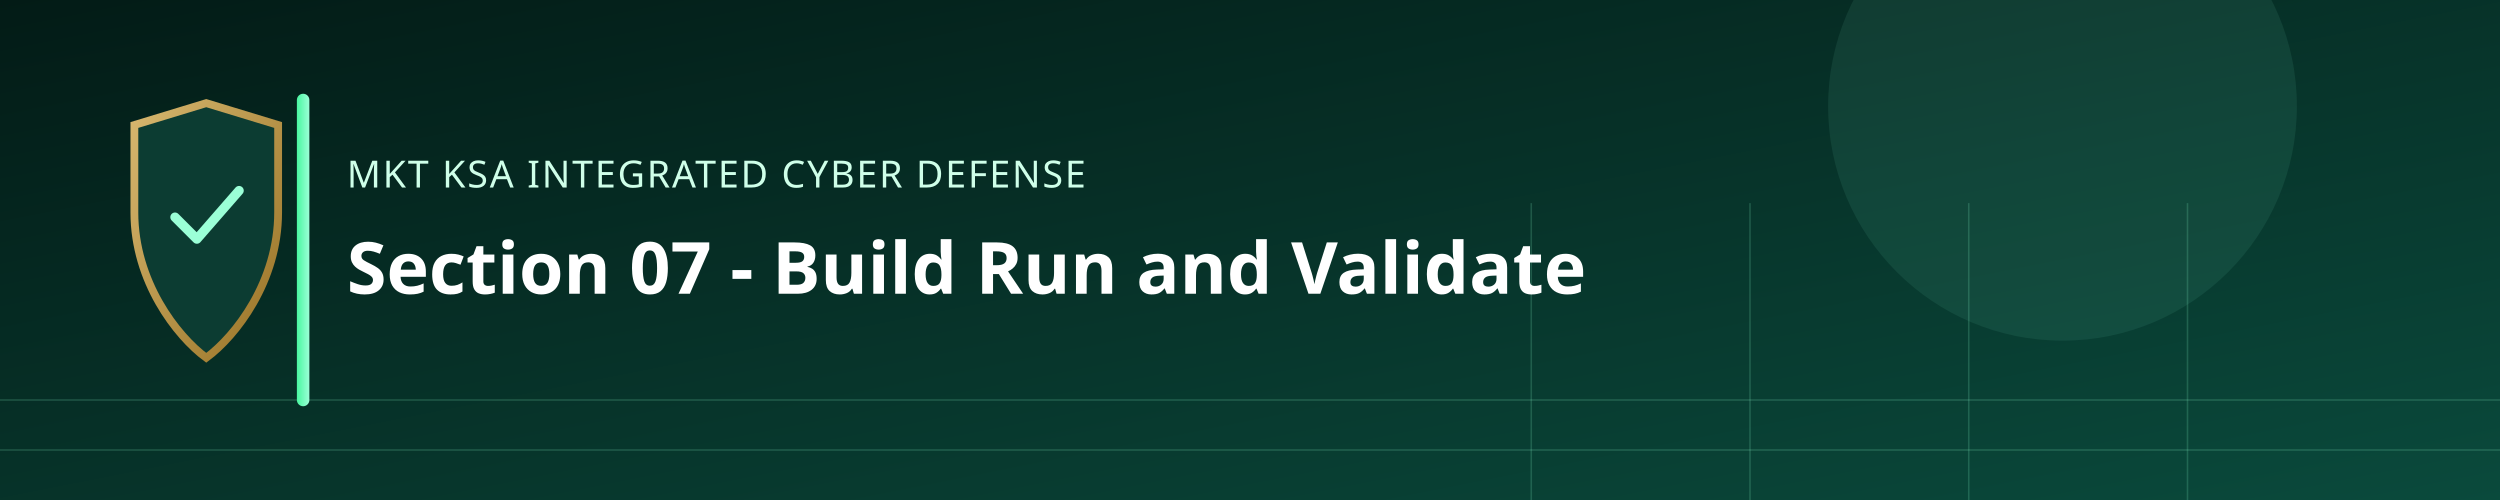
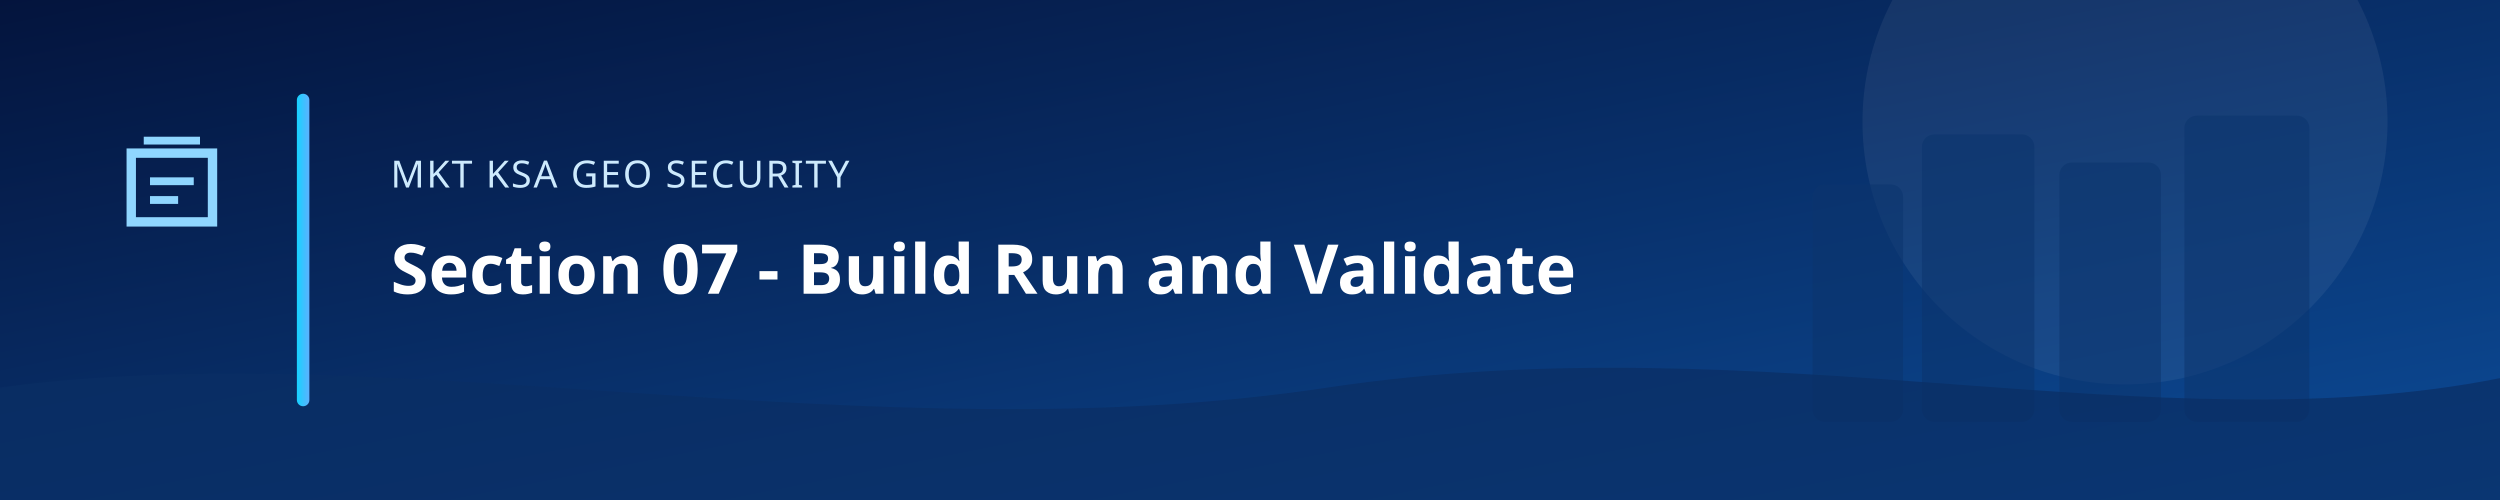
<svg xmlns="http://www.w3.org/2000/svg" width="1600" height="320" viewBox="0 0 1600 320" role="img" aria-label="Section 07 - Build Run and Validate banner">
  <defs>
    <linearGradient id="bg" x1="0" y1="0" x2="1" y2="1">
-       <stop offset="0%" stop-color="#031b16" />
-       <stop offset="100%" stop-color="#0a4a3c" />
+       <stop offset="0%" stop-color="#04143d" />
+       <stop offset="100%" stop-color="#0c4b97" />
    </linearGradient>
-     <linearGradient id="neon" x1="0" y1="0" x2="1" y2="0">
-       <stop offset="0%" stop-color="#49f7a0" />
-       <stop offset="100%" stop-color="#9bffd7" />
-     </linearGradient>
-     <linearGradient id="gold" x1="0" y1="0" x2="1" y2="1">
-       <stop offset="0%" stop-color="#d7b76f" />
-       <stop offset="100%" stop-color="#987225" />
+     <linearGradient id="line" x1="0" y1="0" x2="1" y2="0">
+       <stop offset="0%" stop-color="#16d2ff" />
+       <stop offset="100%" stop-color="#5db2ff" />
    </linearGradient>
  </defs>
  <rect width="1600" height="320" fill="url(#bg)" />
-   <circle cx="1320" cy="68" r="150" fill="#90ffd8" fill-opacity="0.08" />
-   <g stroke="#8bffcf" stroke-opacity="0.18" stroke-width="1" fill="none">
-     <path d="M0 256 L1600 256" />
-     <path d="M0 288 L1600 288" />
-     <path d="M980 130 L980 320" />
-     <path d="M1120 130 L1120 320" />
-     <path d="M1260 130 L1260 320" />
-     <path d="M1400 130 L1400 320" />
+   <circle cx="1360" cy="78" r="168" fill="#ffffff" fill-opacity="0.06" />
+   <g fill="#0b356e" fill-opacity="0.56">
+     <rect x="1160" y="118" width="58" height="152" rx="8" />
+     <rect x="1230" y="86" width="72" height="184" rx="8" />
+     <rect x="1318" y="104" width="65" height="166" rx="8" />
+     <rect x="1398" y="74" width="80" height="196" rx="8" />
  </g>
-   <g transform="translate(70,56)">
-     <path d="M62 10 L108 24 V80 C108 124 81 159 62 173 C43 159 16 124 16 80 V24 Z" fill="#0c3c32" stroke="url(#gold)" stroke-width="5" />
-     <path d="M42 83 L56 97 L83 66" fill="none" stroke="#9bffd7" stroke-width="6" stroke-linecap="round" stroke-linejoin="round" />
+   <path d="M0 248 C 250 214, 560 292, 850 248 C 1130 206, 1380 286, 1600 242 L1600 320 L0 320 Z" fill="#0b2f64" fill-opacity="0.72" />
+   <rect x="190" y="60" width="8" height="200" rx="4" fill="url(#line)" />
+   <g transform="translate(62,72)">
+     <path d="M22 26 H74 V70 H22 Z" fill="none" stroke="#8fd6ff" stroke-width="6" />
+     <path d="M30 18 H66 M34 44 H62 M34 56 H52" stroke="#8fd6ff" stroke-width="5" />
  </g>
-   <rect x="190" y="60" width="8" height="200" rx="4" fill="url(#neon)" />
-   <text x="222" y="120" fill="#cfffe9" font-size="24" font-family="Segoe UI, Tahoma, sans-serif" letter-spacing="1.2">MKT KSA INTEGRATED CYBER DEFENSE</text>
-   <text x="222" y="188" fill="#ffffff" font-size="46" font-family="Segoe UI, Tahoma, sans-serif" font-weight="700">Section 07 - Build Run and Validate</text>
+   <text x="250" y="120" fill="#cdeafd" font-size="24" font-family="Segoe UI, Tahoma, sans-serif" letter-spacing="1.2">MKT KSA GEO SECURITY</text>
+   <text x="250" y="188" fill="#ffffff" font-size="44" font-family="Segoe UI, Tahoma, sans-serif" font-weight="700">Section 07 - Build Run and Validate</text>
</svg>
